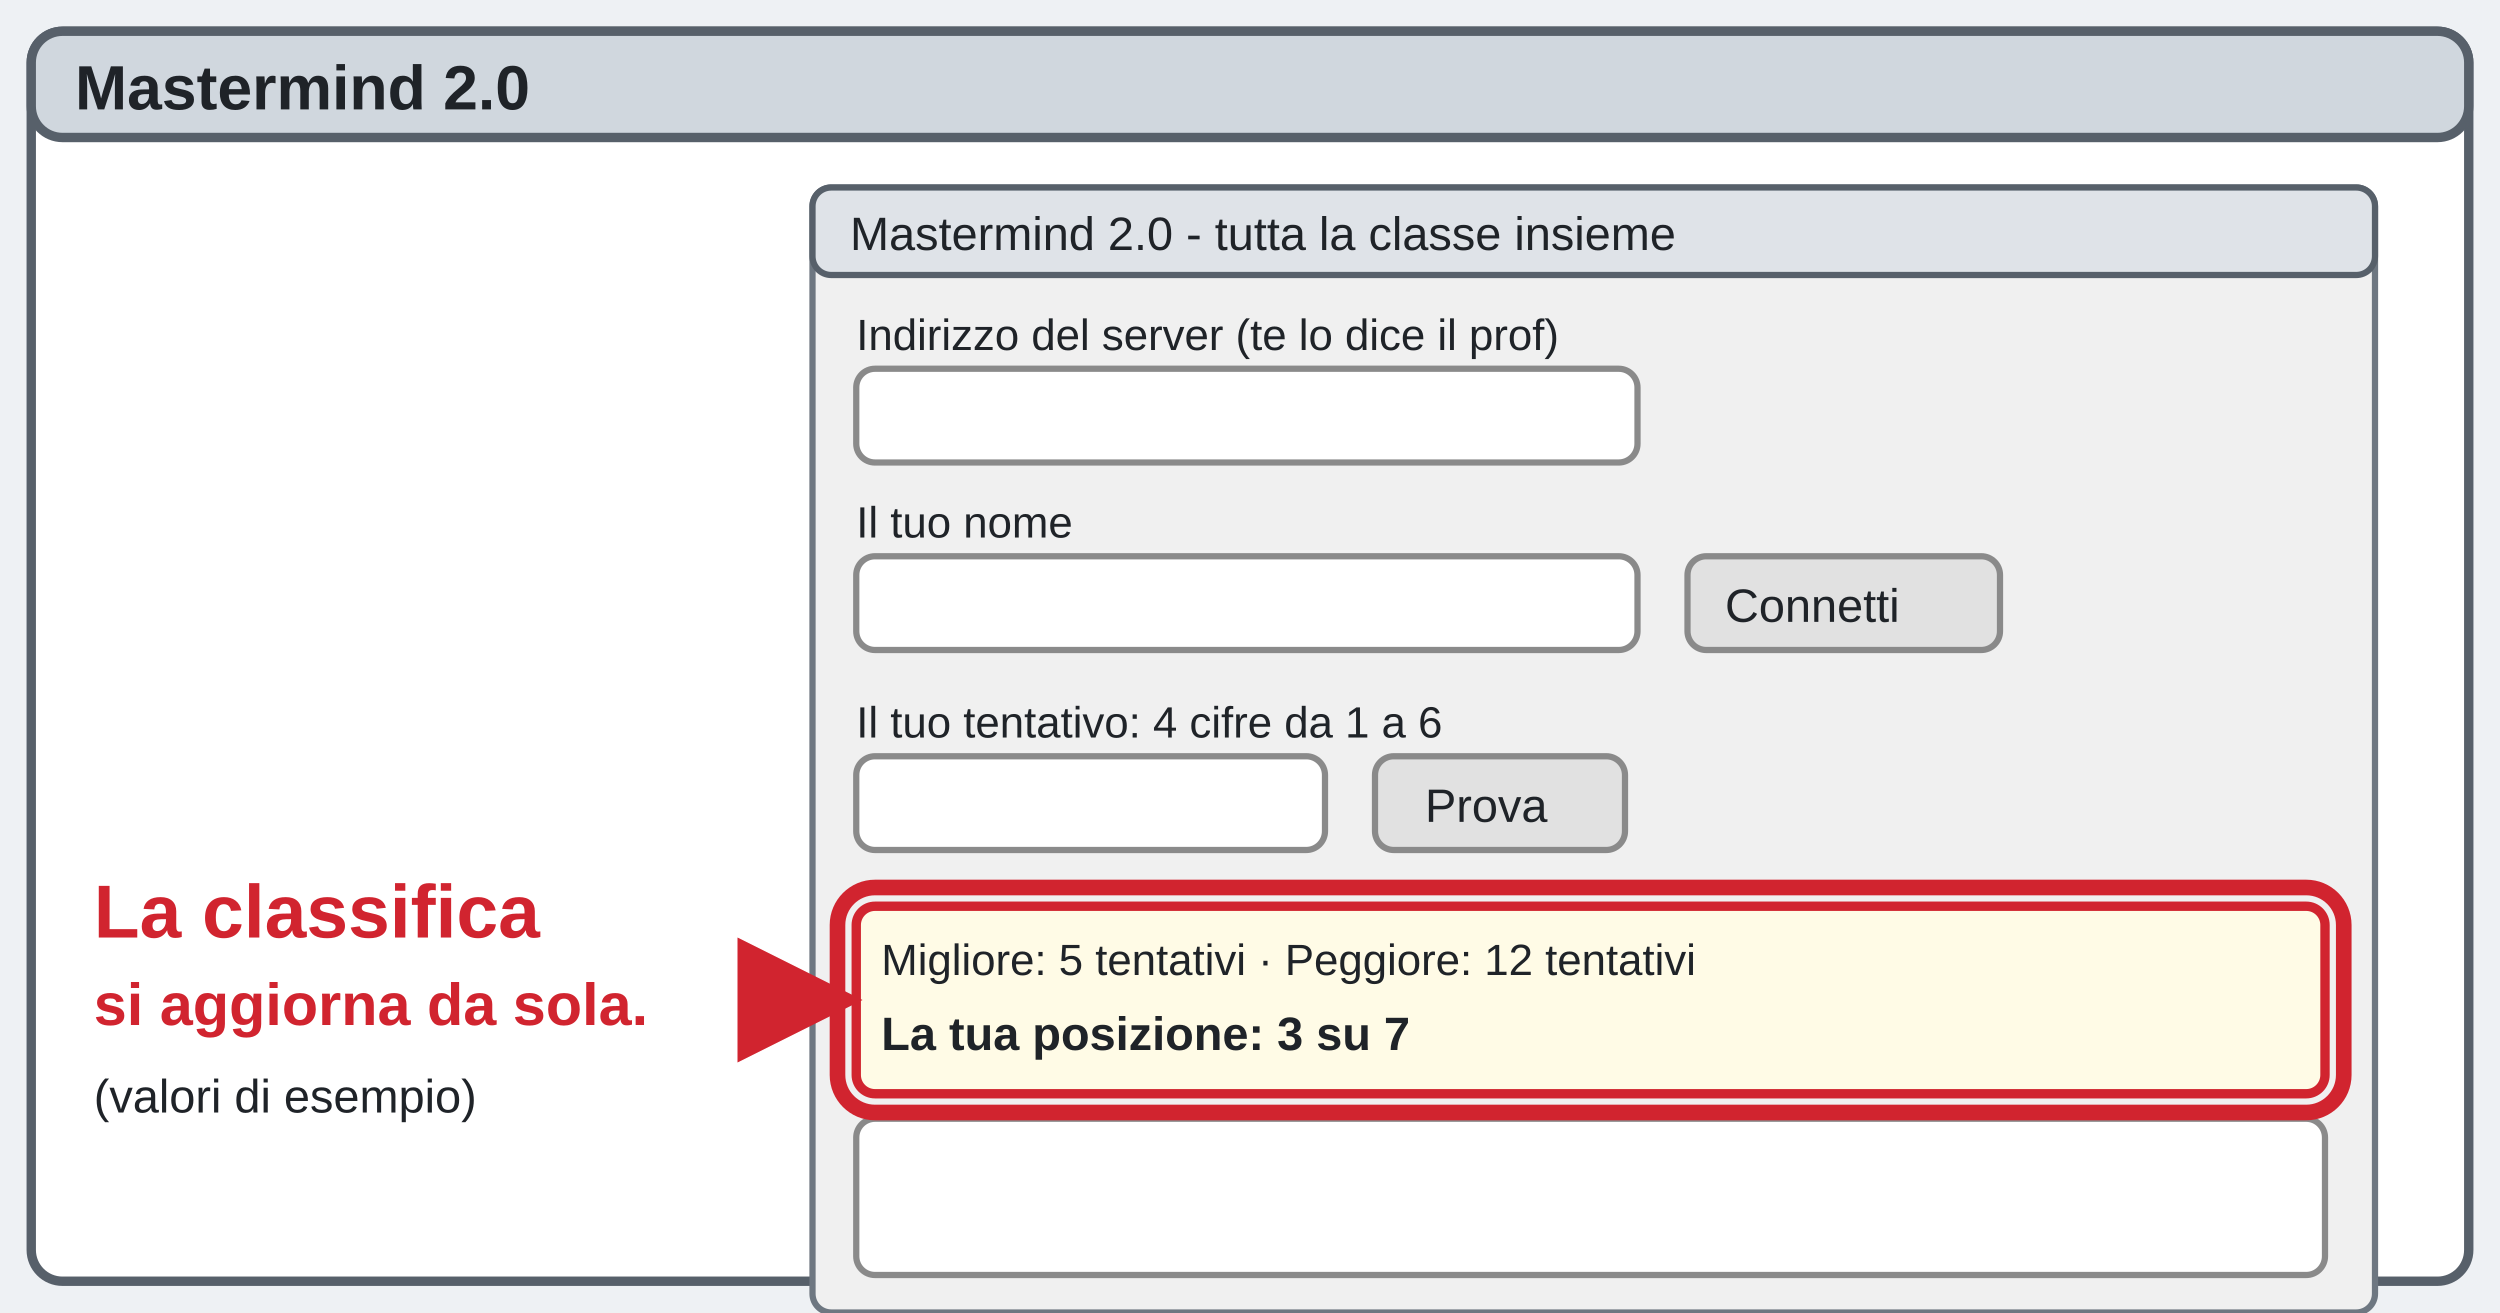
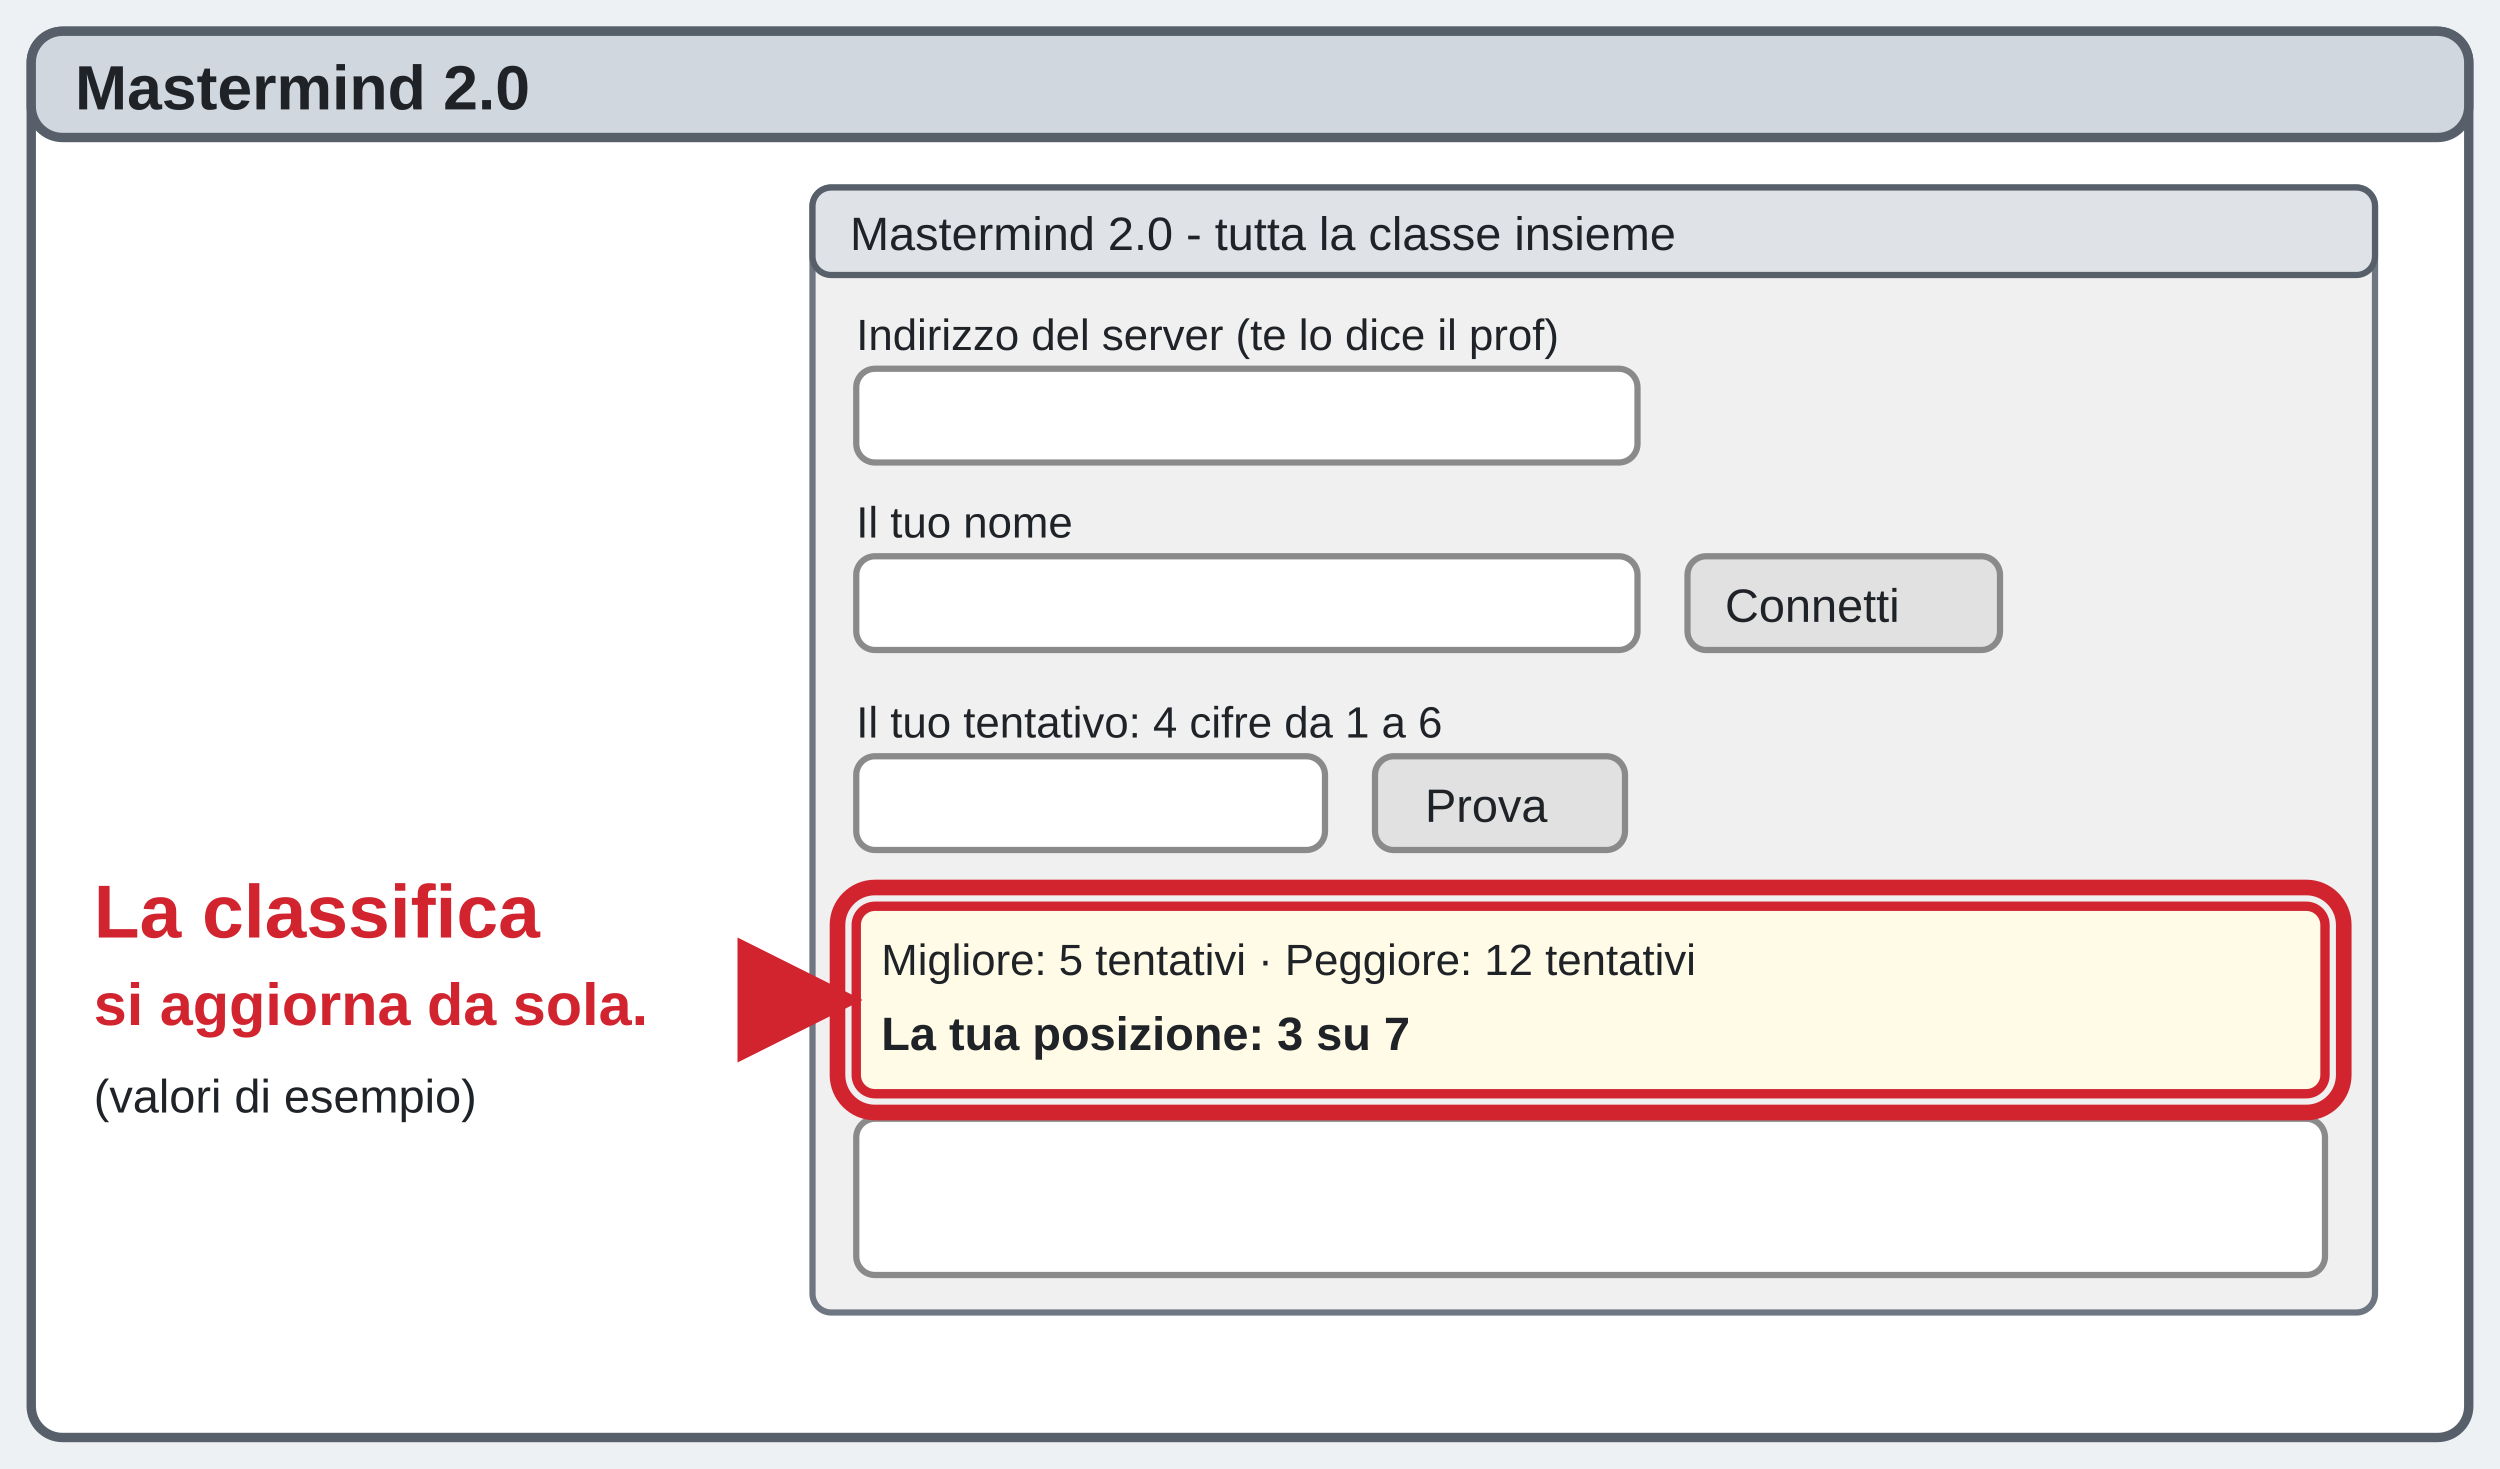
- <svg xmlns="http://www.w3.org/2000/svg" viewBox="0 0 800 420" role="img" aria-label="Mastermind 2.0">
+ <svg xmlns="http://www.w3.org/2000/svg" viewBox="0 0 800 470" role="img" aria-label="Mastermind 2.0">
  <defs>
    <marker id="ar" markerWidth="8" markerHeight="8" refX="6" refY="4" orient="auto">
      <path d="M0,0 L8,4 L0,8 z" fill="#d1242f" />
    </marker>
  </defs>
-   <rect width="800" height="420" fill="#eef1f4" />
-   <rect x="10" y="10" width="780" height="400" rx="10" fill="#fff" stroke="#57606a" stroke-width="3" />
+   <rect width="800" height="470" fill="#eef1f4" />
+   <rect x="10" y="10" width="780" height="450" rx="10" fill="#fff" stroke="#57606a" stroke-width="3" />
  <rect x="10" y="10" width="780" height="34" rx="10" fill="#d0d7de" stroke="#57606a" stroke-width="3" />
  <text x="24" y="35" font-size="20" fill="#1f2328" font-weight="bold" text-anchor="start" font-family="Arial,Helvetica,sans-serif">Mastermind 2.0</text>
  <rect x="260" y="60" width="500" height="360" rx="6" fill="#f0f0f0" stroke="#6e7781" stroke-width="2" />
  <rect x="260" y="60" width="500" height="28" rx="6" fill="#dfe3e8" stroke="#57606a" stroke-width="2" />
  <text x="272" y="80" font-size="15" fill="#1f2328" font-weight="normal" text-anchor="start" font-family="Arial,Helvetica,sans-serif">Mastermind 2.0 - tutta la classe insieme</text>
  <text x="274" y="112" font-size="14" fill="#1f2328" font-weight="normal" text-anchor="start" font-family="Arial,Helvetica,sans-serif">Indirizzo del server (te lo dice il prof)</text>
  <rect x="274" y="118" width="250" height="30" rx="6" fill="#fff" stroke="#8a8a8a" stroke-width="2" />
  <text x="282" y="140" font-size="16" fill="#1f2328" font-weight="normal" text-anchor="start" font-family="Arial,Helvetica,sans-serif" />
  <text x="274" y="172" font-size="14" fill="#1f2328" font-weight="normal" text-anchor="start" font-family="Arial,Helvetica,sans-serif">Il tuo nome</text>
  <rect x="274" y="178" width="250" height="30" rx="6" fill="#fff" stroke="#8a8a8a" stroke-width="2" />
  <rect x="540" y="178" width="100" height="30" rx="6" fill="#e1e1e1" stroke="#8a8a8a" stroke-width="2" />
  <text x="552" y="199" font-size="15" fill="#1f2328" font-weight="normal" text-anchor="start" font-family="Arial,Helvetica,sans-serif">Connetti</text>
  <text x="274" y="236" font-size="14" fill="#1f2328" font-weight="normal" text-anchor="start" font-family="Arial,Helvetica,sans-serif">Il tuo tentativo: 4 cifre da 1 a 6</text>
  <rect x="274" y="242" width="150" height="30" rx="6" fill="#fff" stroke="#8a8a8a" stroke-width="2" />
  <rect x="440" y="242" width="80" height="30" rx="6" fill="#e1e1e1" stroke="#8a8a8a" stroke-width="2" />
  <text x="456" y="263" font-size="15" fill="#1f2328" font-weight="normal" text-anchor="start" font-family="Arial,Helvetica,sans-serif">Prova</text>
  <rect x="274" y="290" width="470" height="60" rx="6" fill="#fff" stroke="#8a8a8a" stroke-width="2" />
  <text x="282" y="312" font-size="14" fill="#1f2328" font-weight="normal" text-anchor="start" font-family="Arial,Helvetica,sans-serif">Classifica: appare dopo Connetti</text>
  <rect x="274" y="358" width="470" height="50" rx="6" fill="#fff" stroke="#8a8a8a" stroke-width="2" />
  <rect x="274" y="290" width="470" height="60" rx="6" fill="#fffbe6" stroke="#d1242f" stroke-width="3" />
  <text x="282" y="312" font-size="14" fill="#1f2328" font-weight="normal" text-anchor="start" font-family="Arial,Helvetica,sans-serif">Migliore: 5 tentativi · Peggiore: 12 tentativi</text>
  <text x="282" y="336" font-size="15" fill="#1f2328" font-weight="bold" text-anchor="start" font-family="Arial,Helvetica,sans-serif">La tua posizione: 3 su 7</text>
  <rect x="268" y="284" width="482" height="72" rx="12" fill="none" stroke="#d1242f" stroke-width="5" />
  <text x="30" y="300" font-size="24" fill="#d1242f" font-weight="bold" text-anchor="start" font-family="Arial,Helvetica,sans-serif">La classifica</text>
  <text x="30" y="328" font-size="19" fill="#d1242f" font-weight="bold" text-anchor="start" font-family="Arial,Helvetica,sans-serif">si aggiorna da sola.</text>
  <text x="30" y="356" font-size="15" fill="#1f2328" font-weight="normal" text-anchor="start" font-family="Arial,Helvetica,sans-serif">(valori di esempio)</text>
  <line x1="240" y1="320" x2="266" y2="320" stroke="#d1242f" stroke-width="5" marker-end="url(#ar)" />
</svg>
